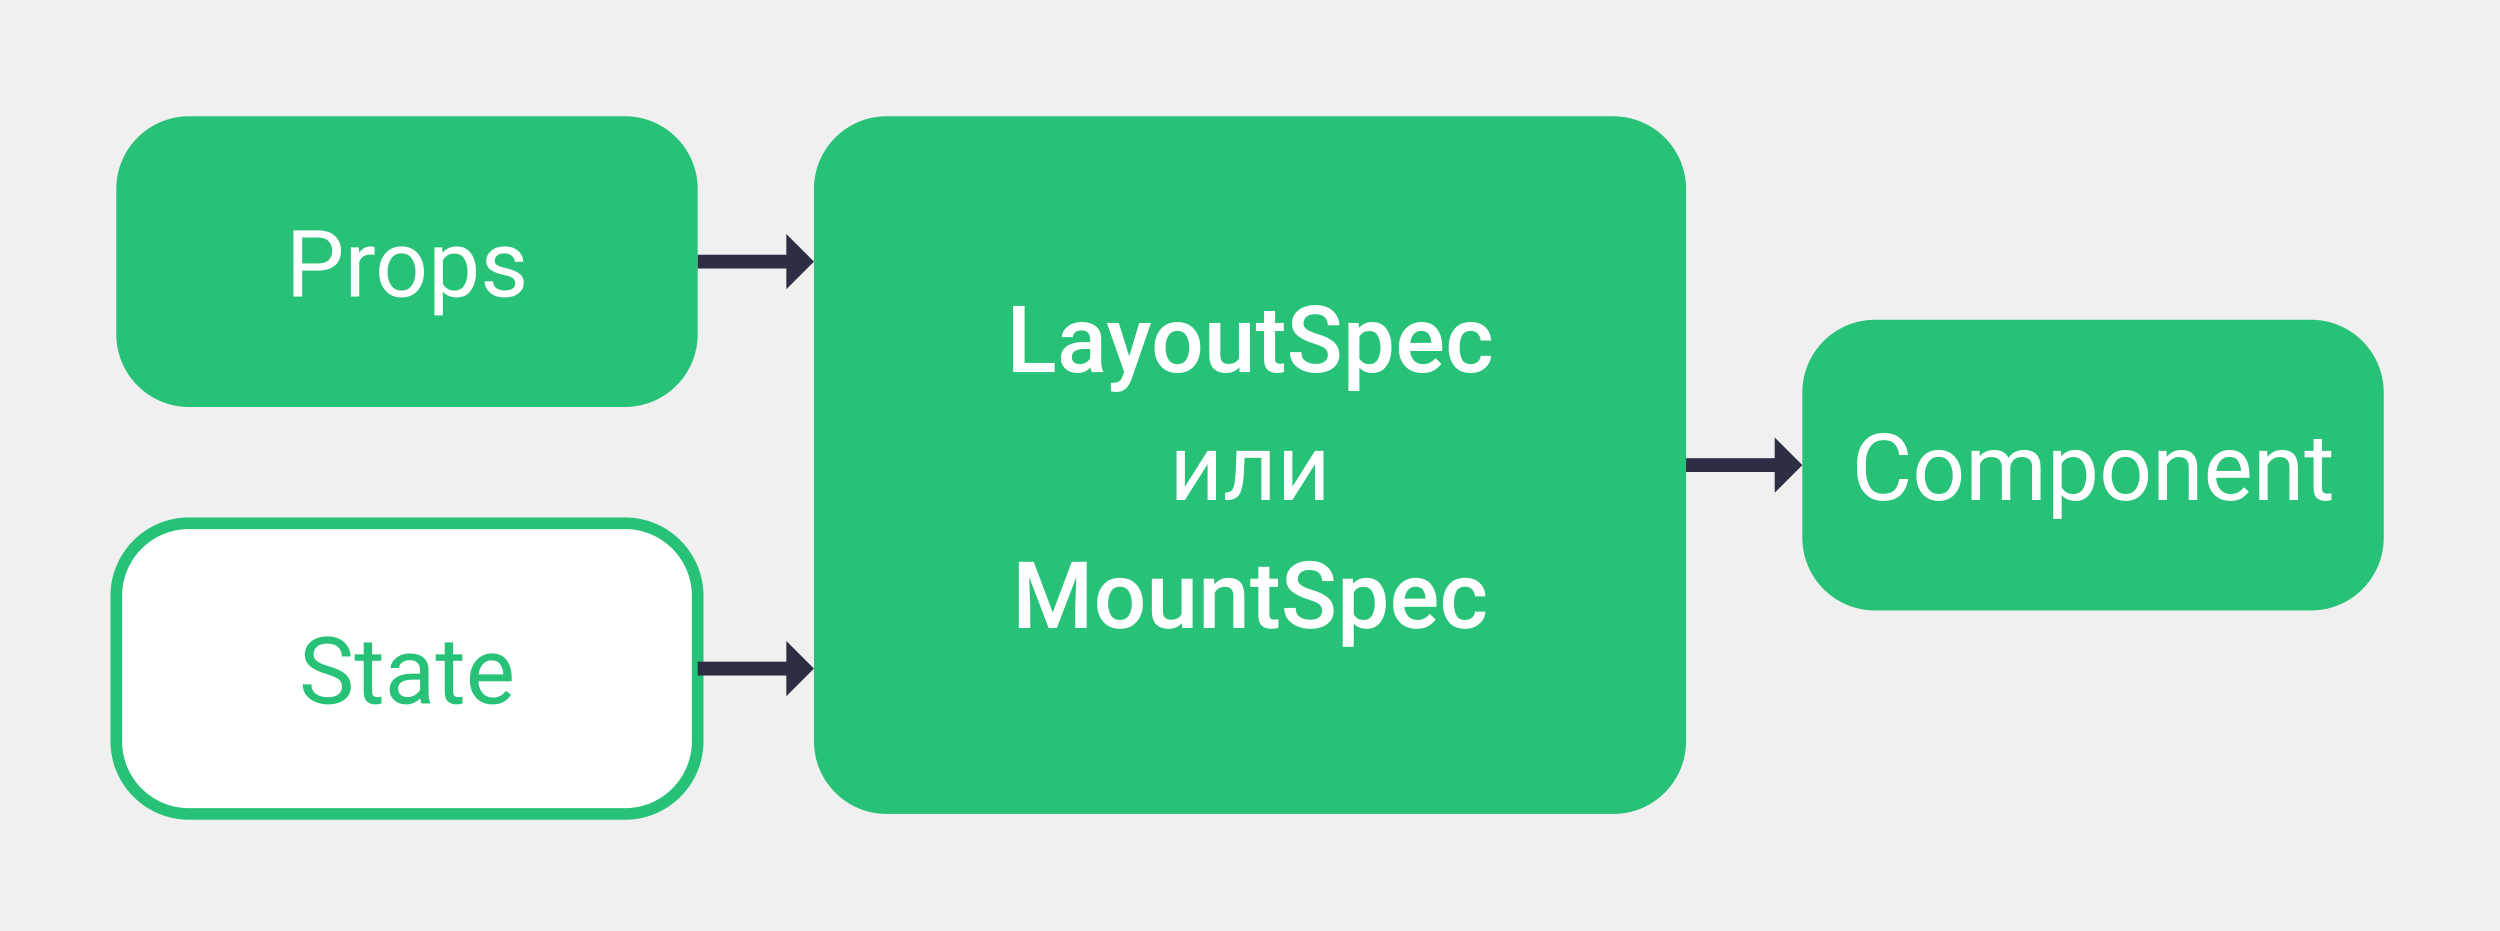
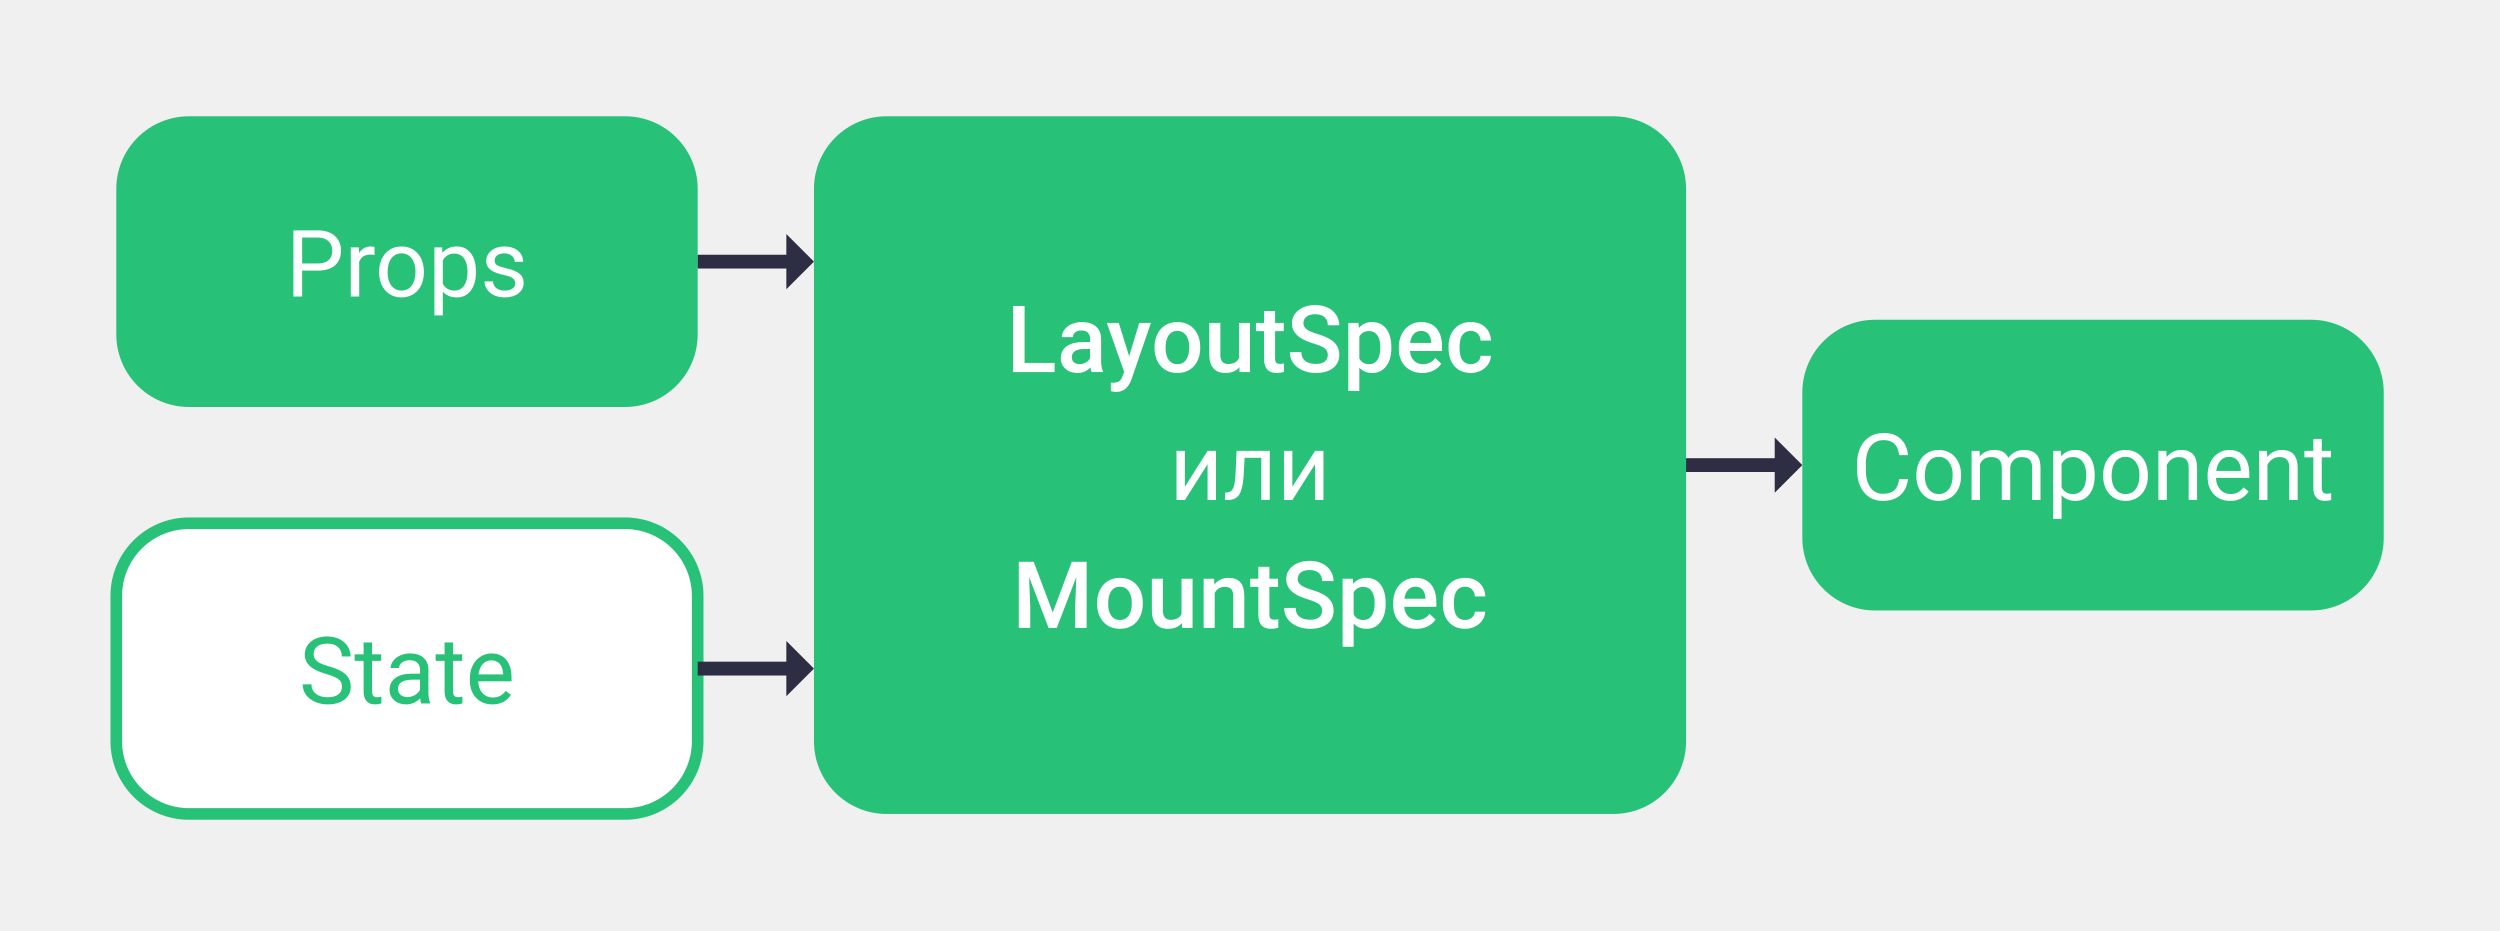
<svg xmlns="http://www.w3.org/2000/svg" width="100%" height="100%" viewBox="0 0 860 320" version="1.1" xml:space="preserve" style="fill-rule:evenodd;clip-rule:evenodd;stroke-linecap:round;stroke-linejoin:round;stroke-miterlimit:1.5;">
  <g>
    <path d="M240,65c0,-13.798 -11.202,-25 -25,-25l-150,0c-13.798,0 -25,11.202 -25,25l0,50c0,13.798 11.202,25 25,25l150,0c13.798,0 25,-11.202 25,-25l0,-50Z" style="fill:#27c278;" />
-     <text x="98.297px" y="102px" style="font-family:'Roboto-Regular', 'Roboto';font-size:32px;fill:#fff;">Pr<tspan x="129px " y="102px ">o</tspan>ps</text>
+     <path d="M103.938,93.094l0,8.906l-3,0l0,-22.75l8.39,0c2.49,0 4.44,0.635 5.852,1.906c1.411,1.271 2.117,2.953 2.117,5.047c0,2.208 -0.69,3.909 -2.07,5.102c-1.381,1.192 -3.357,1.789 -5.93,1.789l-5.359,0Zm0,-2.453l5.39,0c1.604,0 2.833,-0.378 3.688,-1.133c0.854,-0.755 1.281,-1.847 1.281,-3.274c0,-1.354 -0.427,-2.437 -1.281,-3.25c-0.855,-0.812 -2.026,-1.234 -3.516,-1.265l-5.562,0l0,8.922Z" style="fill:#fff;fill-rule:nonzero;" />
+     <path d="M128.844,87.687c-0.438,-0.072 -0.912,-0.109 -1.422,-0.109c-1.896,0 -3.182,0.807 -3.859,2.422l0,12l-2.891,0l0,-16.906l2.812,0l0.047,1.953c0.948,-1.511 2.292,-2.266 4.032,-2.266c0.562,0 0.989,0.073 1.281,0.219l0,2.687Z" style="fill:#fff;fill-rule:nonzero;" />
+     <path d="M130.422,93.391c0,-1.657 0.325,-3.146 0.976,-4.469c0.651,-1.323 1.558,-2.344 2.719,-3.063c1.162,-0.718 2.487,-1.078 3.977,-1.078c2.302,0 4.164,0.797 5.586,2.391c1.422,1.594 2.133,3.713 2.133,6.359l0,0.203c0,1.646 -0.316,3.123 -0.946,4.43c-0.63,1.307 -1.531,2.326 -2.703,3.055c-1.172,0.729 -2.518,1.093 -4.039,1.093c-2.292,0 -4.148,-0.796 -5.57,-2.39c-1.422,-1.594 -2.133,-3.703 -2.133,-6.328l0,-0.203Zm2.906,0.343c0,1.875 0.435,3.381 1.305,4.516c0.87,1.135 2.034,1.703 3.492,1.703c1.469,0 2.635,-0.575 3.5,-1.726c0.865,-1.151 1.297,-2.763 1.297,-4.836c0,-1.855 -0.44,-3.357 -1.32,-4.508c-0.881,-1.151 -2.05,-1.727 -3.508,-1.727c-1.427,0 -2.578,0.568 -3.453,1.703c-0.875,1.136 -1.313,2.761 -1.313,4.875Z" style="fill:#fff;fill-rule:nonzero;" />
+     <path d="M163.719,93.734c0,2.573 -0.589,4.646 -1.766,6.219c-1.177,1.573 -2.771,2.359 -4.781,2.359c-2.052,0 -3.667,-0.651 -4.844,-1.953l0,8.141l-2.89,0l0,-23.406l2.64,0l0.141,1.875c1.177,-1.459 2.812,-2.188 4.906,-2.188c2.031,0 3.638,0.766 4.82,2.297c1.183,1.531 1.774,3.662 1.774,6.391l0,0.265Zm-2.891,-0.328c0,-1.906 -0.406,-3.411 -1.219,-4.515c-0.812,-1.105 -1.927,-1.657 -3.343,-1.657c-1.75,0 -3.063,0.776 -3.938,2.328l0,8.079c0.865,1.541 2.188,2.312 3.969,2.312c1.385,0 2.487,-0.549 3.305,-1.648c0.817,-1.099 1.226,-2.732 1.226,-4.899Z" style="fill:#fff;fill-rule:nonzero;" />
+     <path d="M177.234,97.516c0,-0.782 -0.294,-1.388 -0.882,-1.821c-0.589,-0.432 -1.615,-0.804 -3.079,-1.117c-1.463,-0.312 -2.625,-0.687 -3.484,-1.125c-0.859,-0.437 -1.495,-0.958 -1.906,-1.562c-0.412,-0.605 -0.617,-1.323 -0.617,-2.157c0,-1.385 0.586,-2.557 1.757,-3.515c1.172,-0.959 2.67,-1.438 4.493,-1.438c1.916,0 3.471,0.495 4.664,1.485c1.192,0.989 1.789,2.255 1.789,3.796l-2.906,0c0,-0.791 -0.336,-1.473 -1.008,-2.046c-0.672,-0.573 -1.519,-0.86 -2.539,-0.86c-1.052,0 -1.875,0.229 -2.469,0.688c-0.594,0.458 -0.891,1.057 -0.891,1.797c0,0.698 0.276,1.224 0.828,1.578c0.552,0.354 1.55,0.692 2.993,1.015c1.442,0.323 2.612,0.709 3.507,1.157c0.896,0.448 1.56,0.987 1.993,1.617c0.432,0.63 0.648,1.398 0.648,2.304c0,1.511 -0.604,2.722 -1.812,3.633c-1.209,0.912 -2.777,1.367 -4.704,1.367c-1.354,0 -2.552,-0.239 -3.593,-0.718c-1.042,-0.479 -1.857,-1.149 -2.446,-2.008c-0.588,-0.859 -0.882,-1.789 -0.882,-2.789l2.89,0c0.052,0.969 0.44,1.737 1.164,2.305c0.724,0.567 1.68,0.851 2.867,0.851c1.094,0 1.972,-0.221 2.633,-0.664c0.662,-0.443 0.992,-1.034 0.992,-1.773Z" style="fill:#fff;fill-rule:nonzero;" />
  </g>
  <g>
    <path d="M240,205c0,-13.798 -11.202,-25 -25,-25l-150,0c-13.798,0 -25,11.202 -25,25l0,50c0,13.798 11.202,25 25,25l150,0c13.798,0 25,-11.202 25,-25l0,-50Z" style="fill:#fff;stroke:#27c278;stroke-width:4px;" />
-     <text x="102.875px" y="242px" style="font-family:'Roboto-Regular', 'Roboto';font-size:32px;fill:#27c278;">State</text>
+     <path d="M112.219,231.859c-2.573,-0.739 -4.446,-1.648 -5.617,-2.726c-1.172,-1.078 -1.758,-2.409 -1.758,-3.992c0,-1.792 0.716,-3.274 2.148,-4.446c1.432,-1.172 3.294,-1.758 5.586,-1.758c1.563,0 2.956,0.303 4.18,0.907c1.224,0.604 2.172,1.437 2.844,2.5c0.671,1.062 1.007,2.224 1.007,3.484l-3.015,0c0,-1.375 -0.438,-2.456 -1.313,-3.242c-0.875,-0.787 -2.109,-1.18 -3.703,-1.18c-1.479,0 -2.633,0.326 -3.461,0.977c-0.828,0.651 -1.242,1.554 -1.242,2.711c0,0.927 0.393,1.711 1.18,2.351c0.786,0.641 2.125,1.227 4.015,1.758c1.891,0.531 3.37,1.117 4.438,1.758c1.068,0.641 1.859,1.388 2.375,2.242c0.515,0.854 0.773,1.859 0.773,3.016c0,1.843 -0.719,3.32 -2.156,4.429c-1.438,1.11 -3.359,1.664 -5.766,1.664c-1.562,0 -3.02,-0.299 -4.375,-0.898c-1.354,-0.599 -2.398,-1.419 -3.132,-2.461c-0.735,-1.042 -1.102,-2.224 -1.102,-3.547l3.016,0c0,1.375 0.507,2.461 1.523,3.258c1.016,0.797 2.372,1.195 4.07,1.195c1.584,0 2.797,-0.323 3.641,-0.968c0.844,-0.646 1.266,-1.526 1.266,-2.641c0,-1.115 -0.391,-1.977 -1.172,-2.586c-0.782,-0.609 -2.198,-1.211 -4.25,-1.805Z" style="fill:#27c278;fill-rule:nonzero;" />
+     <path d="M127.969,221l0,4.094l3.156,0l0,2.234l-3.156,0l0,10.484c0,0.678 0.14,1.185 0.422,1.524c0.281,0.338 0.76,0.508 1.437,0.508c0.333,0 0.792,-0.063 1.375,-0.188l0,2.344c-0.76,0.208 -1.5,0.312 -2.219,0.312c-1.291,0 -2.265,-0.39 -2.922,-1.171c-0.656,-0.782 -0.984,-1.891 -0.984,-3.329l0,-10.484l-3.078,0l0,-2.234l3.078,0l0,-4.094l2.891,0Z" style="fill:#27c278;fill-rule:nonzero;" />
+     <path d="M144.937,242c-0.166,-0.333 -0.302,-0.927 -0.406,-1.781c-1.344,1.396 -2.948,2.093 -4.812,2.093c-1.667,0 -3.034,-0.471 -4.102,-1.414c-1.068,-0.942 -1.601,-2.138 -1.601,-3.586c0,-1.76 0.669,-3.127 2.007,-4.101c1.339,-0.974 3.222,-1.461 5.649,-1.461l2.812,0l0,-1.328c0,-1.011 -0.302,-1.815 -0.906,-2.414c-0.604,-0.599 -1.495,-0.899 -2.672,-0.899c-1.031,0 -1.896,0.261 -2.594,0.782c-0.697,0.52 -1.046,1.151 -1.046,1.89l-2.907,0c0,-0.844 0.3,-1.659 0.899,-2.445c0.599,-0.787 1.411,-1.409 2.437,-1.867c1.026,-0.459 2.154,-0.688 3.383,-0.688c1.948,0 3.474,0.487 4.578,1.461c1.104,0.974 1.677,2.315 1.719,4.024l0,7.781c0,1.552 0.198,2.786 0.594,3.703l0,0.25l-3.032,0Zm-4.796,-2.203c0.906,0 1.765,-0.235 2.578,-0.703c0.812,-0.469 1.401,-1.078 1.765,-1.828l0,-3.469l-2.265,0c-3.542,0 -5.313,1.036 -5.313,3.109c0,0.906 0.302,1.615 0.906,2.125c0.605,0.511 1.381,0.766 2.329,0.766Z" style="fill:#27c278;fill-rule:nonzero;" />
+     <path d="M155.828,221l0,4.094l3.156,0l0,2.234l-3.156,0l0,10.484c0,0.678 0.141,1.185 0.422,1.524c0.281,0.338 0.76,0.508 1.437,0.508c0.334,0 0.792,-0.063 1.375,-0.188l0,2.344c-0.76,0.208 -1.5,0.312 -2.218,0.312c-1.292,0 -2.266,-0.39 -2.922,-1.171c-0.656,-0.782 -0.985,-1.891 -0.985,-3.329l0,-10.484l-3.078,0l0,-2.234l3.078,0l0,-4.094l2.891,0Z" style="fill:#27c278;fill-rule:nonzero;" />
+     <path d="M169.375,242.312c-2.292,0 -4.156,-0.752 -5.594,-2.257c-1.437,-1.506 -2.156,-3.519 -2.156,-6.039l0,-0.532c0,-1.677 0.32,-3.174 0.961,-4.492c0.641,-1.318 1.536,-2.349 2.687,-3.094c1.151,-0.744 2.399,-1.117 3.743,-1.117c2.198,0 3.906,0.724 5.125,2.172c1.218,1.448 1.828,3.521 1.828,6.219l0,1.203l-11.453,0c0.041,1.667 0.528,3.013 1.461,4.039c0.932,1.026 2.117,1.539 3.554,1.539c1.021,0 1.886,-0.208 2.594,-0.625c0.708,-0.417 1.328,-0.969 1.859,-1.656l1.766,1.375c-1.417,2.177 -3.542,3.265 -6.375,3.265Zm-0.359,-15.156c-1.167,0 -2.146,0.425 -2.938,1.274c-0.792,0.849 -1.281,2.039 -1.469,3.57l8.469,0l0,-0.219c-0.083,-1.469 -0.479,-2.607 -1.187,-3.414c-0.709,-0.807 -1.667,-1.211 -2.875,-1.211Z" style="fill:#27c278;fill-rule:nonzero;" />
  </g>
  <g>
    <path d="M580,65c0,-13.798 -11.202,-25 -25,-25l-250,0c-13.798,0 -25,11.202 -25,25l0,190c0,13.798 11.202,25 25,25l250,0c13.798,0 25,-11.202 25,-25l0,-190Z" style="fill:#27c278;" />
    <g transform="matrix(1,0,0,1,104,-296)">
-       <text x="242.187px" y="424px" style="font-family:'Roboto-Medium', 'Roboto';font-weight:500;font-size:32px;fill:#fff;">La<tspan x="276.578px 291.922px " y="424px 424px ">yo</tspan>utSpec</text>
-       <text x="298.281px" y="468px" style="font-family:'Roboto-Regular', 'Roboto';font-size:32px;fill:#fff;">или</text>
-       <text x="244.148px" y="512px" style="font-family:'Roboto-Medium', 'Roboto';font-weight:500;font-size:32px;fill:#fff;">MountSpec</text>
+       <path d="M248.453,420.844l10.328,0l0,3.156l-14.281,0l0,-22.75l3.953,0l0,19.594Z" style="fill:#fff;fill-rule:nonzero;" />
+       <path d="M271.547,424c-0.167,-0.323 -0.313,-0.849 -0.438,-1.578c-1.208,1.26 -2.687,1.89 -4.437,1.89c-1.698,0 -3.083,-0.484 -4.156,-1.453c-1.073,-0.968 -1.61,-2.166 -1.61,-3.593c0,-1.802 0.67,-3.185 2.008,-4.149c1.339,-0.963 3.253,-1.445 5.742,-1.445l2.328,0l0,-1.11c0,-0.875 -0.244,-1.575 -0.734,-2.101c-0.49,-0.526 -1.234,-0.789 -2.234,-0.789c-0.865,0 -1.573,0.216 -2.125,0.648c-0.552,0.433 -0.829,0.982 -0.829,1.649l-3.796,0c0,-0.927 0.307,-1.795 0.921,-2.602c0.615,-0.807 1.451,-1.44 2.508,-1.898c1.058,-0.459 2.237,-0.688 3.539,-0.688c1.98,0 3.558,0.498 4.735,1.492c1.177,0.995 1.781,2.394 1.812,4.196l0,7.625c0,1.521 0.214,2.734 0.641,3.64l0,0.266l-3.875,0Zm-4.172,-2.734c0.75,0 1.456,-0.183 2.117,-0.547c0.662,-0.365 1.159,-0.854 1.492,-1.469l0,-3.188l-2.047,0c-1.406,0 -2.463,0.245 -3.171,0.735c-0.709,0.489 -1.063,1.182 -1.063,2.078c0,0.729 0.242,1.31 0.727,1.742c0.484,0.432 1.132,0.649 1.945,0.649Z" style="fill:#fff;fill-rule:nonzero;" />
+       <path d="M284.437,418.563l3.438,-11.469l4.047,0l-6.719,19.469c-1.031,2.843 -2.781,4.265 -5.25,4.265c-0.552,0 -1.161,-0.094 -1.828,-0.281l0,-2.938l0.719,0.047c0.958,0 1.679,-0.174 2.164,-0.523c0.484,-0.349 0.867,-0.935 1.148,-1.758l0.547,-1.453l-5.937,-16.828l4.093,0l3.578,11.468Z" style="fill:#fff;fill-rule:nonzero;" />
+       <path d="M293.156,415.391c0,-1.657 0.328,-3.149 0.985,-4.477c0.656,-1.328 1.578,-2.349 2.765,-3.062c1.188,-0.714 2.552,-1.071 4.094,-1.071c2.281,0 4.133,0.735 5.555,2.203c1.422,1.469 2.19,3.417 2.304,5.844l0.016,0.891c0,1.666 -0.32,3.156 -0.961,4.469c-0.641,1.312 -1.557,2.328 -2.75,3.046c-1.193,0.719 -2.57,1.079 -4.133,1.079c-2.385,0 -4.294,-0.795 -5.726,-2.383c-1.433,-1.589 -2.149,-3.706 -2.149,-6.352l0,-0.187Zm3.797,0.328c0,1.739 0.359,3.101 1.078,4.086c0.719,0.984 1.719,1.476 3,1.476c1.281,0 2.279,-0.5 2.992,-1.5c0.714,-1 1.071,-2.463 1.071,-4.39c0,-1.709 -0.367,-3.063 -1.102,-4.063c-0.734,-1 -1.732,-1.5 -2.992,-1.5c-1.24,0 -2.224,0.492 -2.953,1.477c-0.729,0.984 -1.094,2.455 -1.094,4.414Z" style="fill:#fff;fill-rule:nonzero;" />
+       <path d="M322.328,422.344c-1.114,1.312 -2.698,1.969 -4.75,1.969c-1.833,0 -3.221,-0.537 -4.164,-1.61c-0.943,-1.073 -1.414,-2.625 -1.414,-4.656l0,-10.953l3.797,0l0,10.906c0,2.146 0.89,3.219 2.672,3.219c1.843,0 3.088,-0.662 3.734,-1.985l0,-12.14l3.797,0l0,16.906l-3.578,0l-0.094,-1.656Z" style="fill:#fff;fill-rule:nonzero;" />
+       <path d="M334.625,402.984l0,4.11l2.984,0l0,2.812l-2.984,0l0,9.438c0,0.646 0.128,1.112 0.383,1.398c0.255,0.287 0.711,0.43 1.367,0.43c0.437,0 0.88,-0.052 1.328,-0.156l0,2.937c-0.864,0.24 -1.698,0.359 -2.5,0.359c-2.917,0 -4.375,-1.609 -4.375,-4.828l0,-9.578l-2.781,0l0,-2.812l2.781,0l0,-4.11l3.797,0Z" style="fill:#fff;fill-rule:nonzero;" />
+       <path d="M352.766,418.141c0,-1 -0.352,-1.771 -1.055,-2.313c-0.703,-0.542 -1.971,-1.088 -3.805,-1.641c-1.833,-0.552 -3.291,-1.166 -4.375,-1.843c-2.073,-1.302 -3.109,-3 -3.109,-5.094c0,-1.833 0.747,-3.344 2.242,-4.531c1.495,-1.188 3.435,-1.781 5.82,-1.781c1.584,0 2.995,0.291 4.235,0.875c1.239,0.583 2.213,1.414 2.922,2.492c0.708,1.078 1.062,2.273 1.062,3.586l-3.937,0c0,-1.188 -0.373,-2.118 -1.118,-2.789c-0.744,-0.672 -1.809,-1.008 -3.195,-1.008c-1.292,0 -2.294,0.276 -3.008,0.828c-0.713,0.552 -1.07,1.323 -1.07,2.312c0,0.834 0.385,1.529 1.156,2.086c0.771,0.558 2.042,1.099 3.813,1.625c1.771,0.526 3.192,1.125 4.265,1.797c1.073,0.672 1.86,1.443 2.36,2.313c0.5,0.869 0.75,1.888 0.75,3.054c0,1.896 -0.727,3.404 -2.18,4.524c-1.453,1.12 -3.424,1.679 -5.914,1.679c-1.646,0 -3.159,-0.304 -4.539,-0.914c-1.38,-0.609 -2.453,-1.45 -3.219,-2.523c-0.765,-1.073 -1.148,-2.323 -1.148,-3.75l3.953,0c0,1.292 0.427,2.292 1.281,3c0.854,0.708 2.078,1.063 3.672,1.063c1.375,0 2.409,-0.279 3.102,-0.836c0.692,-0.558 1.039,-1.295 1.039,-2.211Z" style="fill:#fff;fill-rule:nonzero;" />
+       <path d="M374.625,415.719c0,2.614 -0.594,4.7 -1.781,6.258c-1.188,1.557 -2.782,2.336 -4.782,2.336c-1.854,0 -3.338,-0.61 -4.453,-1.829l0,8.016l-3.797,0l0,-23.406l3.5,0l0.157,1.719c1.114,-1.355 2.63,-2.032 4.547,-2.032c2.062,0 3.679,0.768 4.851,2.305c1.172,1.536 1.758,3.669 1.758,6.398l0,0.235Zm-3.781,-0.328c0,-1.688 -0.336,-3.026 -1.008,-4.016c-0.672,-0.99 -1.633,-1.484 -2.883,-1.484c-1.552,0 -2.667,0.64 -3.344,1.921l0,7.5c0.688,1.313 1.813,1.969 3.375,1.969c1.209,0 2.154,-0.487 2.836,-1.461c0.683,-0.974 1.024,-2.45 1.024,-4.429Z" style="fill:#fff;fill-rule:nonzero;" />
+       <path d="M385.281,424.313c-2.406,0 -4.357,-0.758 -5.851,-2.274c-1.495,-1.516 -2.243,-3.534 -2.243,-6.055l0,-0.468c0,-1.688 0.326,-3.196 0.977,-4.524c0.651,-1.328 1.565,-2.362 2.742,-3.101c1.177,-0.74 2.49,-1.11 3.938,-1.11c2.302,0 4.08,0.735 5.336,2.203c1.255,1.469 1.882,3.547 1.882,6.235l0,1.531l-11.046,0c0.114,1.396 0.58,2.5 1.398,3.313c0.818,0.812 1.846,1.218 3.086,1.218c1.74,0 3.156,-0.703 4.25,-2.109l2.047,1.953c-0.677,1.01 -1.581,1.794 -2.711,2.352c-1.13,0.557 -2.399,0.836 -3.805,0.836Zm-0.453,-14.485c-1.042,0 -1.883,0.365 -2.523,1.094c-0.641,0.729 -1.05,1.745 -1.227,3.047l7.234,0l0,-0.281c-0.083,-1.271 -0.421,-2.232 -1.015,-2.883c-0.594,-0.651 -1.417,-0.977 -2.469,-0.977Z" style="fill:#fff;fill-rule:nonzero;" />
+       <path d="M401.953,421.281c0.948,0 1.734,-0.276 2.359,-0.828c0.625,-0.552 0.959,-1.234 1,-2.047l3.579,0c-0.042,1.052 -0.37,2.034 -0.985,2.946c-0.614,0.911 -1.448,1.632 -2.5,2.164c-1.052,0.531 -2.187,0.796 -3.406,0.796c-2.365,0 -4.24,-0.765 -5.625,-2.296c-1.385,-1.532 -2.078,-3.646 -2.078,-6.344l0,-0.391c0,-2.573 0.687,-4.633 2.062,-6.179c1.375,-1.547 3.25,-2.321 5.625,-2.321c2.011,0 3.649,0.586 4.914,1.758c1.266,1.172 1.93,2.711 1.993,4.617l-3.579,0c-0.041,-0.969 -0.372,-1.765 -0.992,-2.39c-0.619,-0.625 -1.409,-0.938 -2.367,-0.938c-1.229,0 -2.177,0.445 -2.844,1.336c-0.666,0.891 -1.005,2.242 -1.015,4.055l0,0.609c0,1.833 0.33,3.201 0.992,4.102c0.661,0.901 1.617,1.351 2.867,1.351Z" style="fill:#fff;fill-rule:nonzero;" />
+       <path d="M311.406,451.094l2.891,0l0,16.906l-2.891,0l0,-12.328l-7.797,12.328l-2.89,0l0,-16.906l2.89,0l0,12.344l7.797,-12.344Z" style="fill:#fff;fill-rule:nonzero;" />
+       <path d="M332.797,451.094l0,16.906l-2.906,0l0,-14.516l-5.75,0l-0.344,6.329c-0.188,2.906 -0.675,4.984 -1.461,6.234c-0.787,1.25 -2.034,1.901 -3.742,1.953l-1.157,0l0,-2.547l0.829,-0.062c0.937,-0.105 1.609,-0.646 2.015,-1.625c0.406,-0.98 0.667,-2.792 0.781,-5.438l0.313,-7.234l11.422,0Z" style="fill:#fff;fill-rule:nonzero;" />
+       <path d="M348.375,451.094l2.891,0l0,16.906l-2.891,0l0,-12.328l-7.797,12.328l-2.891,0l0,-16.906l2.891,0l0,12.344l7.797,-12.344Z" style="fill:#fff;fill-rule:nonzero;" />
+       <path d="M251.586,489.25l6.562,17.438l6.547,-17.438l5.11,0l0,22.75l-3.938,0l0,-7.5l0.391,-10.031l-6.719,17.531l-2.828,0l-6.703,-17.516l0.39,10.016l0,7.5l-3.937,0l0,-22.75l5.125,0Z" style="fill:#fff;fill-rule:nonzero;" />
+       <path d="M273.398,503.391c0,-1.657 0.329,-3.149 0.985,-4.477c0.656,-1.328 1.578,-2.349 2.765,-3.062c1.188,-0.714 2.553,-1.071 4.094,-1.071c2.281,0 4.133,0.735 5.555,2.203c1.422,1.469 2.19,3.417 2.305,5.844l0.015,0.891c0,1.666 -0.32,3.156 -0.961,4.469c-0.64,1.312 -1.557,2.328 -2.75,3.046c-1.192,0.719 -2.57,1.079 -4.133,1.079c-2.385,0 -4.294,-0.795 -5.726,-2.383c-1.432,-1.589 -2.149,-3.706 -2.149,-6.352l0,-0.187Zm3.797,0.328c0,1.739 0.36,3.101 1.078,4.086c0.719,0.984 1.719,1.476 3,1.476c1.282,0 2.279,-0.5 2.993,-1.5c0.713,-1 1.07,-2.463 1.07,-4.39c0,-1.709 -0.367,-3.063 -1.102,-4.063c-0.734,-1 -1.731,-1.5 -2.992,-1.5c-1.239,0 -2.224,0.492 -2.953,1.477c-0.729,0.984 -1.094,2.455 -1.094,4.414Z" style="fill:#fff;fill-rule:nonzero;" />
+       <path d="M302.57,510.344c-1.114,1.312 -2.698,1.969 -4.75,1.969c-1.833,0 -3.221,-0.537 -4.164,-1.61c-0.942,-1.073 -1.414,-2.625 -1.414,-4.656l0,-10.953l3.797,0l0,10.906c0,2.146 0.891,3.219 2.672,3.219c1.844,0 3.088,-0.662 3.734,-1.985l0,-12.14l3.797,0l0,16.906l-3.578,0l-0.094,-1.656Z" style="fill:#fff;fill-rule:nonzero;" />
+       <path d="M313.633,495.094l0.109,1.953c1.25,-1.511 2.891,-2.266 4.922,-2.266c3.521,0 5.313,2.016 5.375,6.047l0,11.172l-3.797,0l0,-10.953c0,-1.073 -0.232,-1.867 -0.695,-2.383c-0.464,-0.516 -1.221,-0.773 -2.274,-0.773c-1.531,0 -2.671,0.692 -3.421,2.078l0,12.031l-3.797,0l0,-16.906l3.578,0Z" style="fill:#fff;fill-rule:nonzero;" />
+       <path d="M332.664,490.984l0,4.11l2.984,0l0,2.812l-2.984,0l0,9.438c0,0.646 0.128,1.112 0.383,1.398c0.255,0.287 0.711,0.43 1.367,0.43c0.438,0 0.88,-0.052 1.328,-0.156l0,2.937c-0.864,0.24 -1.698,0.359 -2.5,0.359c-2.916,0 -4.375,-1.609 -4.375,-4.828l0,-9.578l-2.781,0l0,-2.812l2.781,0l0,-4.11l3.797,0Z" style="fill:#fff;fill-rule:nonzero;" />
+       <path d="M350.805,506.141c0,-1 -0.352,-1.771 -1.055,-2.313c-0.703,-0.542 -1.971,-1.088 -3.805,-1.641c-1.833,-0.552 -3.291,-1.166 -4.375,-1.843c-2.073,-1.302 -3.109,-3 -3.109,-5.094c0,-1.833 0.747,-3.344 2.242,-4.531c1.495,-1.188 3.435,-1.781 5.82,-1.781c1.584,0 2.995,0.291 4.235,0.875c1.239,0.583 2.213,1.414 2.922,2.492c0.708,1.078 1.062,2.273 1.062,3.586l-3.937,0c0,-1.188 -0.373,-2.118 -1.118,-2.789c-0.744,-0.672 -1.809,-1.008 -3.195,-1.008c-1.291,0 -2.294,0.276 -3.008,0.828c-0.713,0.552 -1.07,1.323 -1.07,2.312c0,0.834 0.385,1.529 1.156,2.086c0.771,0.558 2.042,1.099 3.813,1.625c1.771,0.526 3.193,1.125 4.265,1.797c1.073,0.672 1.86,1.443 2.36,2.313c0.5,0.869 0.75,1.888 0.75,3.054c0,1.896 -0.727,3.404 -2.18,4.524c-1.453,1.12 -3.424,1.679 -5.914,1.679c-1.646,0 -3.159,-0.304 -4.539,-0.914c-1.38,-0.609 -2.453,-1.45 -3.219,-2.523c-0.765,-1.073 -1.148,-2.323 -1.148,-3.75l3.953,0c0,1.292 0.427,2.292 1.281,3c0.854,0.708 2.078,1.063 3.672,1.063c1.375,0 2.409,-0.279 3.102,-0.836c0.692,-0.558 1.039,-1.295 1.039,-2.211Z" style="fill:#fff;fill-rule:nonzero;" />
+       <path d="M372.664,503.719c0,2.614 -0.594,4.7 -1.781,6.258c-1.188,1.557 -2.781,2.336 -4.781,2.336c-1.855,0 -3.339,-0.61 -4.454,-1.829l0,8.016l-3.796,0l0,-23.406l3.5,0l0.156,1.719c1.114,-1.355 2.63,-2.032 4.547,-2.032c2.062,0 3.679,0.768 4.851,2.305c1.172,1.536 1.758,3.669 1.758,6.398l0,0.235Zm-3.781,-0.328c0,-1.688 -0.336,-3.026 -1.008,-4.016c-0.672,-0.99 -1.633,-1.484 -2.883,-1.484c-1.552,0 -2.666,0.64 -3.344,1.921l0,7.5c0.688,1.313 1.813,1.969 3.375,1.969c1.209,0 2.154,-0.487 2.836,-1.461c0.683,-0.974 1.024,-2.45 1.024,-4.429Z" style="fill:#fff;fill-rule:nonzero;" />
+       <path d="M383.32,512.313c-2.406,0 -4.356,-0.758 -5.851,-2.274c-1.495,-1.516 -2.242,-3.534 -2.242,-6.055l0,-0.468c0,-1.688 0.325,-3.196 0.976,-4.524c0.651,-1.328 1.565,-2.362 2.742,-3.101c1.177,-0.74 2.49,-1.11 3.938,-1.11c2.302,0 4.081,0.735 5.336,2.203c1.255,1.469 1.883,3.547 1.883,6.235l0,1.531l-11.047,0c0.114,1.396 0.58,2.5 1.398,3.313c0.818,0.812 1.846,1.218 3.086,1.218c1.74,0 3.156,-0.703 4.25,-2.109l2.047,1.953c-0.677,1.01 -1.581,1.794 -2.711,2.352c-1.13,0.557 -2.398,0.836 -3.805,0.836Zm-0.453,-14.485c-1.041,0 -1.883,0.365 -2.523,1.094c-0.641,0.729 -1.05,1.745 -1.227,3.047l7.235,0l0,-0.281c-0.084,-1.271 -0.422,-2.232 -1.016,-2.883c-0.594,-0.651 -1.417,-0.977 -2.469,-0.977Z" style="fill:#fff;fill-rule:nonzero;" />
+       <path d="M399.992,509.281c0.948,0 1.735,-0.276 2.36,-0.828c0.625,-0.552 0.958,-1.234 1,-2.047l3.578,0c-0.042,1.052 -0.37,2.034 -0.985,2.946c-0.614,0.911 -1.448,1.632 -2.5,2.164c-1.052,0.531 -2.187,0.796 -3.406,0.796c-2.365,0 -4.24,-0.765 -5.625,-2.296c-1.385,-1.532 -2.078,-3.646 -2.078,-6.344l0,-0.391c0,-2.573 0.687,-4.633 2.062,-6.179c1.375,-1.547 3.25,-2.321 5.625,-2.321c2.011,0 3.649,0.586 4.914,1.758c1.266,1.172 1.93,2.711 1.993,4.617l-3.578,0c-0.042,-0.969 -0.373,-1.765 -0.993,-2.39c-0.619,-0.625 -1.408,-0.938 -2.367,-0.938c-1.229,0 -2.177,0.445 -2.844,1.336c-0.666,0.891 -1.005,2.242 -1.015,4.055l0,0.609c0,1.833 0.331,3.201 0.992,4.102c0.661,0.901 1.617,1.351 2.867,1.351Z" style="fill:#fff;fill-rule:nonzero;" />
    </g>
  </g>
  <g>
    <path d="M820,135c0,-13.798 -11.202,-25 -25,-25l-150,0c-13.798,0 -25,11.202 -25,25l0,50c0,13.798 11.202,25 25,25l150,0c13.798,0 25,-11.202 25,-25l0,-50Z" style="fill:#27c278;" />
-     <text x="636.977px" y="172px" style="font-family:'Roboto-Regular', 'Roboto';font-size:32px;fill:#fff;">Component</text>
+     <path d="M656.352,164.781c-0.282,2.406 -1.17,4.263 -2.665,5.571c-1.494,1.307 -3.481,1.96 -5.96,1.96c-2.688,0 -4.842,-0.963 -6.461,-2.89c-1.62,-1.927 -2.43,-4.505 -2.43,-7.735l0,-2.187c0,-2.115 0.378,-3.974 1.133,-5.578c0.755,-1.604 1.825,-2.836 3.211,-3.695c1.385,-0.86 2.989,-1.29 4.812,-1.29c2.417,0 4.354,0.675 5.813,2.024c1.458,1.349 2.307,3.216 2.547,5.601l-3.016,0c-0.26,-1.812 -0.826,-3.125 -1.695,-3.937c-0.87,-0.813 -2.086,-1.219 -3.649,-1.219c-1.916,0 -3.419,0.709 -4.508,2.125c-1.088,1.417 -1.632,3.433 -1.632,6.047l0,2.203c0,2.469 0.515,4.433 1.546,5.891c1.032,1.458 2.474,2.187 4.329,2.187c1.666,0 2.945,-0.377 3.835,-1.132c0.891,-0.756 1.482,-2.071 1.774,-3.946l3.016,0Z" style="fill:#fff;fill-rule:nonzero;" />
+     <path d="M659.227,163.391c0,-1.657 0.325,-3.146 0.976,-4.469c0.651,-1.323 1.557,-2.344 2.719,-3.063c1.161,-0.718 2.487,-1.078 3.976,-1.078c2.303,0 4.164,0.797 5.586,2.391c1.422,1.594 2.133,3.713 2.133,6.359l0,0.203c0,1.646 -0.315,3.123 -0.945,4.43c-0.63,1.307 -1.531,2.326 -2.703,3.055c-1.172,0.729 -2.518,1.093 -4.039,1.093c-2.292,0 -4.149,-0.796 -5.571,-2.39c-1.422,-1.594 -2.132,-3.703 -2.132,-6.328l0,-0.203Zm2.906,0.343c0,1.875 0.435,3.381 1.304,4.516c0.87,1.135 2.034,1.703 3.493,1.703c1.468,0 2.635,-0.575 3.5,-1.726c0.864,-1.151 1.297,-2.763 1.297,-4.836c0,-1.855 -0.441,-3.357 -1.321,-4.508c-0.88,-1.151 -2.049,-1.727 -3.508,-1.727c-1.427,0 -2.578,0.568 -3.453,1.703c-0.875,1.136 -1.312,2.761 -1.312,4.875Z" style="fill:#fff;fill-rule:nonzero;" />
+     <path d="M680.961,155.094l0.078,1.875c1.24,-1.459 2.912,-2.188 5.016,-2.188c2.364,0 3.974,0.906 4.828,2.719c0.562,-0.813 1.294,-1.469 2.195,-1.969c0.901,-0.5 1.966,-0.75 3.195,-0.75c3.709,0 5.594,1.964 5.657,5.891l0,11.328l-2.891,0l0,-11.156c0,-1.209 -0.276,-2.112 -0.828,-2.711c-0.552,-0.599 -1.479,-0.899 -2.781,-0.899c-1.073,0 -1.964,0.321 -2.672,0.961c-0.709,0.641 -1.12,1.503 -1.235,2.586l0,11.219l-2.906,0l0,-11.078c0,-2.458 -1.203,-3.688 -3.609,-3.688c-1.896,0 -3.193,0.808 -3.891,2.422l0,12.344l-2.89,0l0,-16.906l2.734,0Z" style="fill:#fff;fill-rule:nonzero;" />
+     <path d="M720.57,163.734c0,2.573 -0.588,4.646 -1.765,6.219c-1.177,1.573 -2.771,2.359 -4.782,2.359c-2.052,0 -3.666,-0.651 -4.843,-1.953l0,8.141l-2.891,0l0,-23.406l2.641,0l0.14,1.875c1.177,-1.459 2.813,-2.188 4.907,-2.188c2.031,0 3.638,0.766 4.82,2.297c1.182,1.531 1.773,3.662 1.773,6.391l0,0.265Zm-2.89,-0.328c0,-1.906 -0.407,-3.411 -1.219,-4.515c-0.813,-1.105 -1.927,-1.657 -3.344,-1.657c-1.75,0 -3.062,0.776 -3.937,2.329l0,8.078c0.864,1.541 2.187,2.312 3.968,2.312c1.386,0 2.487,-0.549 3.305,-1.648c0.818,-1.099 1.227,-2.732 1.227,-4.899Z" style="fill:#fff;fill-rule:nonzero;" />
+     <path d="M723.477,163.391c0,-1.657 0.325,-3.146 0.976,-4.469c0.651,-1.323 1.557,-2.344 2.719,-3.063c1.161,-0.718 2.487,-1.078 3.976,-1.078c2.303,0 4.164,0.797 5.586,2.391c1.422,1.594 2.133,3.713 2.133,6.359l0,0.203c0,1.646 -0.315,3.123 -0.945,4.43c-0.63,1.307 -1.531,2.326 -2.703,3.055c-1.172,0.729 -2.518,1.093 -4.039,1.093c-2.292,0 -4.149,-0.796 -5.571,-2.39c-1.422,-1.594 -2.132,-3.703 -2.132,-6.328l0,-0.203Zm2.906,0.343c0,1.875 0.435,3.381 1.304,4.516c0.87,1.135 2.034,1.703 3.493,1.703c1.468,0 2.635,-0.575 3.5,-1.726c0.864,-1.151 1.297,-2.763 1.297,-4.836c0,-1.855 -0.441,-3.357 -1.321,-4.508c-0.88,-1.151 -2.049,-1.727 -3.508,-1.727c-1.427,0 -2.578,0.568 -3.453,1.703c-0.875,1.136 -1.312,2.761 -1.312,4.875Z" style="fill:#fff;fill-rule:nonzero;" />
+     <path d="M745.227,155.094l0.093,2.125c1.292,-1.625 2.979,-2.438 5.063,-2.438c3.573,0 5.375,2.016 5.406,6.047l0,11.172l-2.891,0l0,-11.188c-0.01,-1.218 -0.289,-2.119 -0.836,-2.703c-0.546,-0.583 -1.398,-0.875 -2.554,-0.875c-0.938,0 -1.761,0.25 -2.469,0.75c-0.708,0.5 -1.26,1.157 -1.656,1.969l0,12.047l-2.891,0l0,-16.906l2.735,0Z" style="fill:#fff;fill-rule:nonzero;" />
+     <path d="M767.164,172.313c-2.292,-0.001 -4.156,-0.753 -5.594,-2.258c-1.437,-1.506 -2.156,-3.519 -2.156,-6.039l0,-0.532c0,-1.677 0.32,-3.174 0.961,-4.492c0.641,-1.318 1.536,-2.349 2.687,-3.094c1.152,-0.744 2.399,-1.117 3.743,-1.117c2.198,0 3.906,0.724 5.125,2.172c1.218,1.448 1.828,3.521 1.828,6.219l0,1.203l-11.453,0c0.041,1.667 0.528,3.013 1.461,4.039c0.932,1.026 2.117,1.539 3.554,1.539c1.021,0 1.886,-0.208 2.594,-0.625c0.708,-0.417 1.328,-0.969 1.859,-1.656l1.766,1.375c-1.417,2.177 -3.542,3.266 -6.375,3.266Zm-0.359,-15.157c-1.167,0 -2.146,0.425 -2.938,1.274c-0.791,0.849 -1.281,2.039 -1.469,3.57l8.469,0l0,-0.219c-0.083,-1.468 -0.479,-2.607 -1.187,-3.414c-0.709,-0.807 -1.667,-1.211 -2.875,-1.211Z" style="fill:#fff;fill-rule:nonzero;" />
+     <path d="M779.836,155.094l0.094,2.125c1.291,-1.625 2.979,-2.438 5.062,-2.438c3.573,0 5.375,2.016 5.406,6.047l0,11.172l-2.89,0l0,-11.188c-0.011,-1.218 -0.289,-2.119 -0.836,-2.703c-0.547,-0.583 -1.399,-0.875 -2.555,-0.875c-0.937,0 -1.76,0.25 -2.469,0.75c-0.708,0.5 -1.26,1.157 -1.656,1.969l0,12.047l-2.89,0l0,-16.906l2.734,0Z" style="fill:#fff;fill-rule:nonzero;" />
+     <path d="M798.68,151l0,4.094l3.156,0l0,2.234l-3.156,0l0,10.484c0,0.678 0.14,1.185 0.422,1.524c0.281,0.338 0.76,0.508 1.437,0.508c0.333,0 0.792,-0.063 1.375,-0.188l0,2.344c-0.76,0.208 -1.5,0.312 -2.219,0.312c-1.291,0 -2.265,-0.39 -2.922,-1.171c-0.656,-0.782 -0.984,-1.891 -0.984,-3.329l0,-10.484l-3.078,0l0,-2.234l3.078,0l0,-4.094l2.891,0Z" style="fill:#fff;fill-rule:nonzero;" />
  </g>
  <path d="M240,92.375l0,-4.75l30.5,0l0,-7.125l9.5,9.5l-9.5,9.5l0,-7.125l-30.5,0Z" style="fill:#2d2e44;" />
  <path d="M240,232.375l0,-4.75l30.5,0l0,-7.125l9.5,9.5l-9.5,9.5l0,-7.125l-30.5,0Z" style="fill:#2d2e44;" />
  <path d="M580,162.375l0,-4.75l30.5,0l0,-7.125l9.5,9.5l-9.5,9.5l0,-7.125l-30.5,0Z" style="fill:#2d2e44;" />
</svg>
